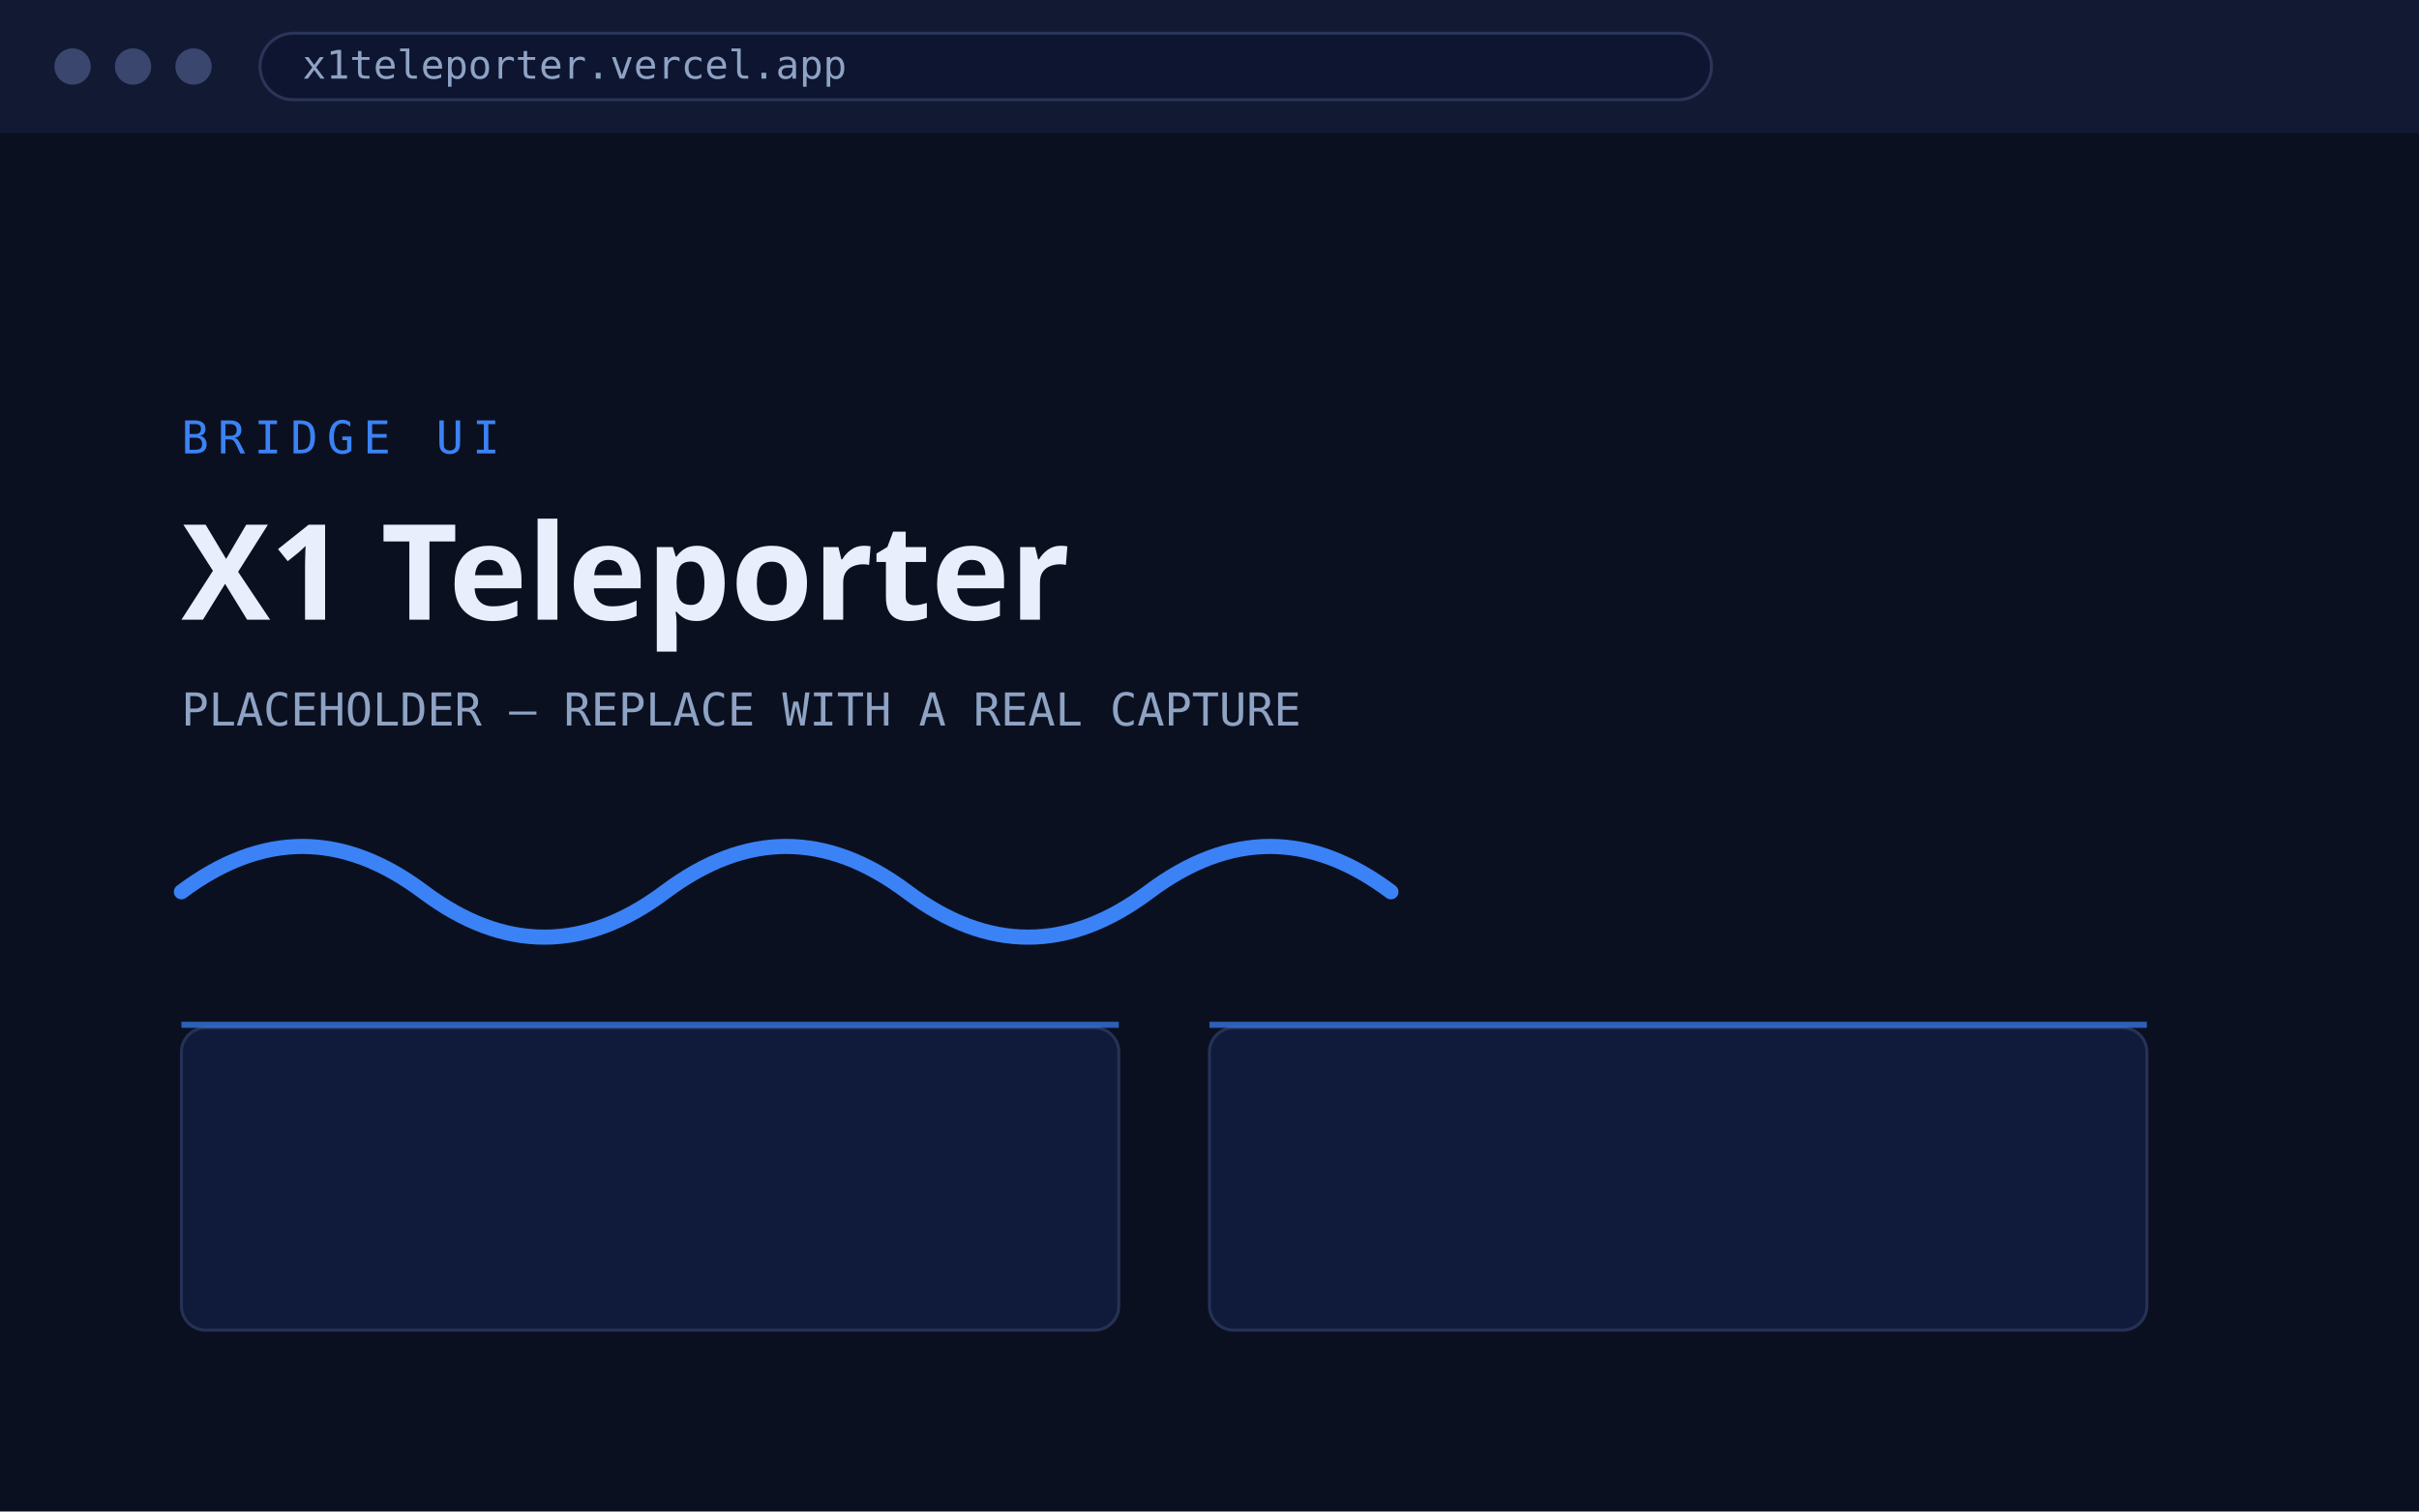
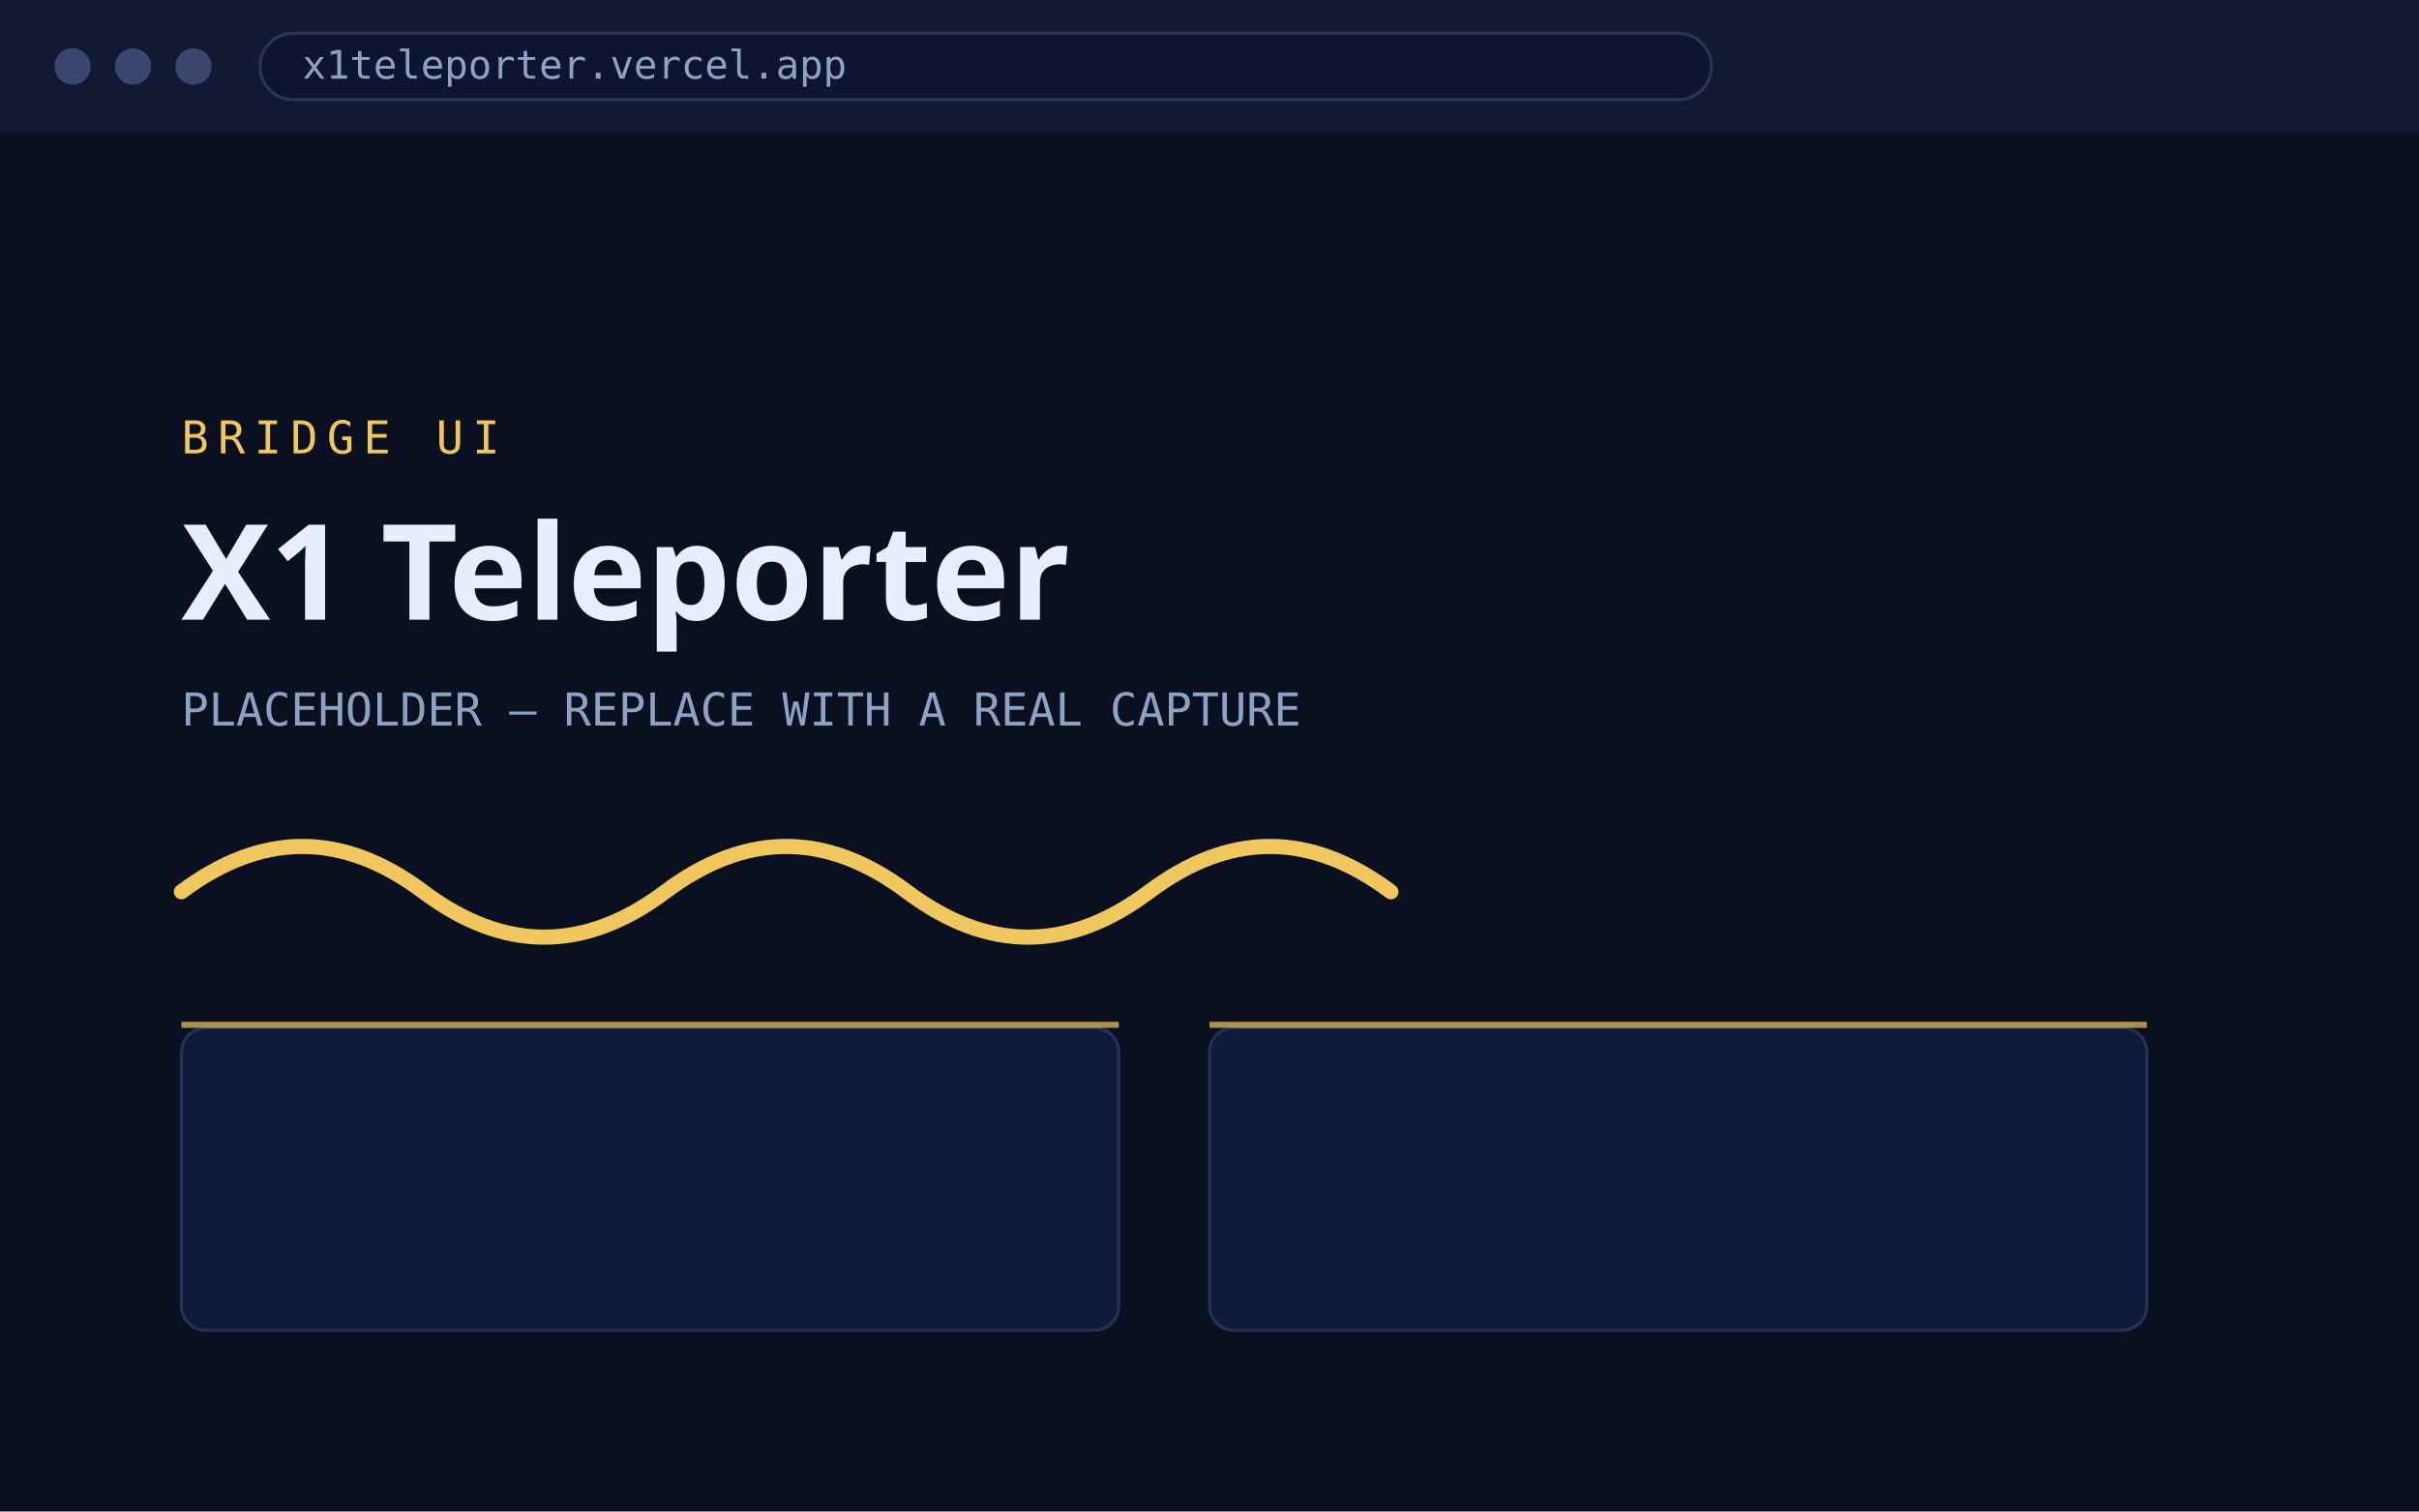
<svg xmlns="http://www.w3.org/2000/svg" viewBox="0 0 800 500">
  <rect width="800" height="500" fill="#0b1020" />
  <rect width="800" height="44" fill="#121933" />
  <circle cx="24" cy="22" r="6" fill="#3a466e" />
  <circle cx="44" cy="22" r="6" fill="#3a466e" />
  <circle cx="64" cy="22" r="6" fill="#3a466e" />
  <rect x="86" y="11" width="480" height="22" rx="11" fill="#0e1530" stroke="#2a3558" />
  <text x="100" y="26" font-family="monospace" font-size="13" fill="#8ea3c4">x1teleporter.vercel.app</text>
-   <text x="60" y="150" font-family="monospace" font-size="15" letter-spacing="3" fill="#3b82f6">BRIDGE UI</text>
+   <text x="60" y="150" font-family="monospace" font-size="15" letter-spacing="3" fill="#f0c75e">BRIDGE UI</text>
  <text x="60" y="205" font-family="sans-serif" font-size="44" font-weight="bold" fill="#e8eefc">X1 Teleporter</text>
  <text x="60" y="240" font-family="monospace" font-size="15" fill="#8ea3c4">PLACEHOLDER — REPLACE WITH A REAL CAPTURE</text>
-   <path d="M60 295 q 40 -30 80 0 t 80 0 t 80 0 t 80 0 t 80 0" stroke="#3b82f6" stroke-width="5" fill="none" stroke-linecap="round" />
+   <path d="M60 295 q 40 -30 80 0 t 80 0 t 80 0 t 80 0 t 80 0" stroke="#f0c75e" stroke-width="5" fill="none" stroke-linecap="round" />
  <rect x="60" y="340" width="310" height="100" rx="8" fill="#101a3a" stroke="#263255" />
  <rect x="400" y="340" width="310" height="100" rx="8" fill="#101a3a" stroke="#263255" />
-   <rect x="60" y="338" width="310" height="2" fill="#3b82f6" opacity="0.7" />
-   <rect x="400" y="338" width="310" height="2" fill="#3b82f6" opacity="0.7" />
+   <rect x="60" y="338" width="310" height="2" fill="#f0c75e" opacity="0.7" />
+   <rect x="400" y="338" width="310" height="2" fill="#f0c75e" opacity="0.7" />
</svg>
